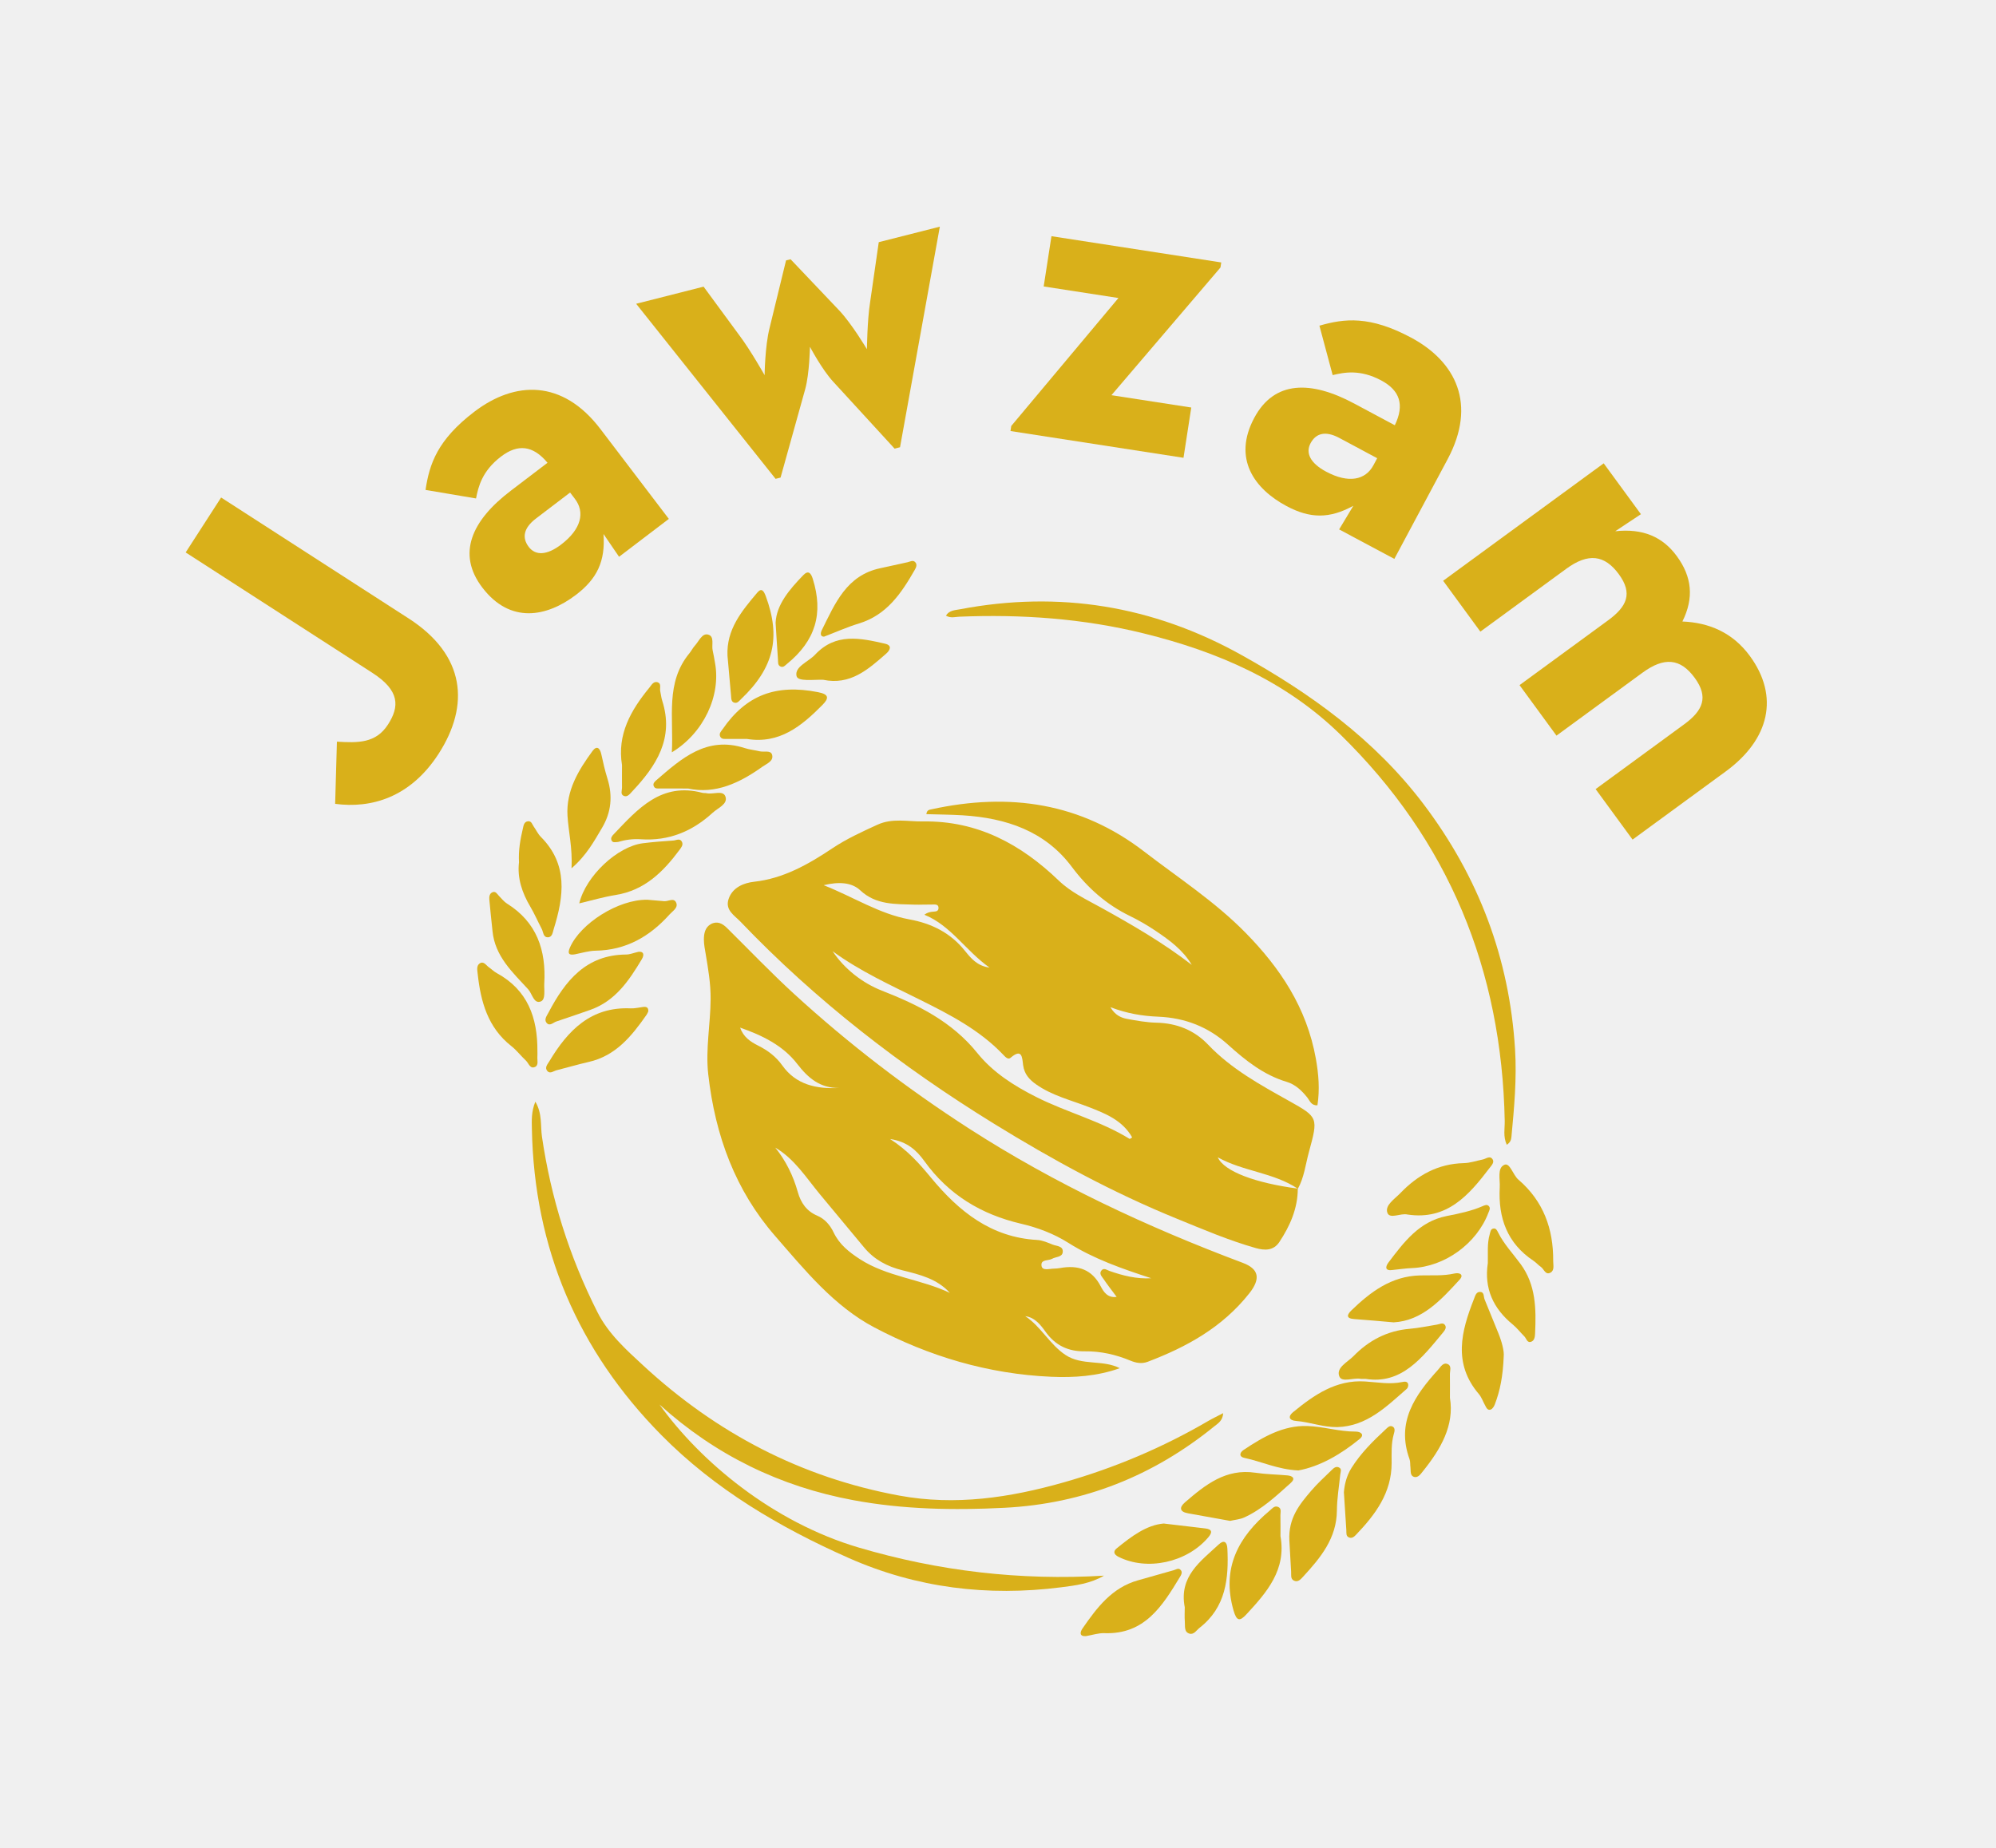
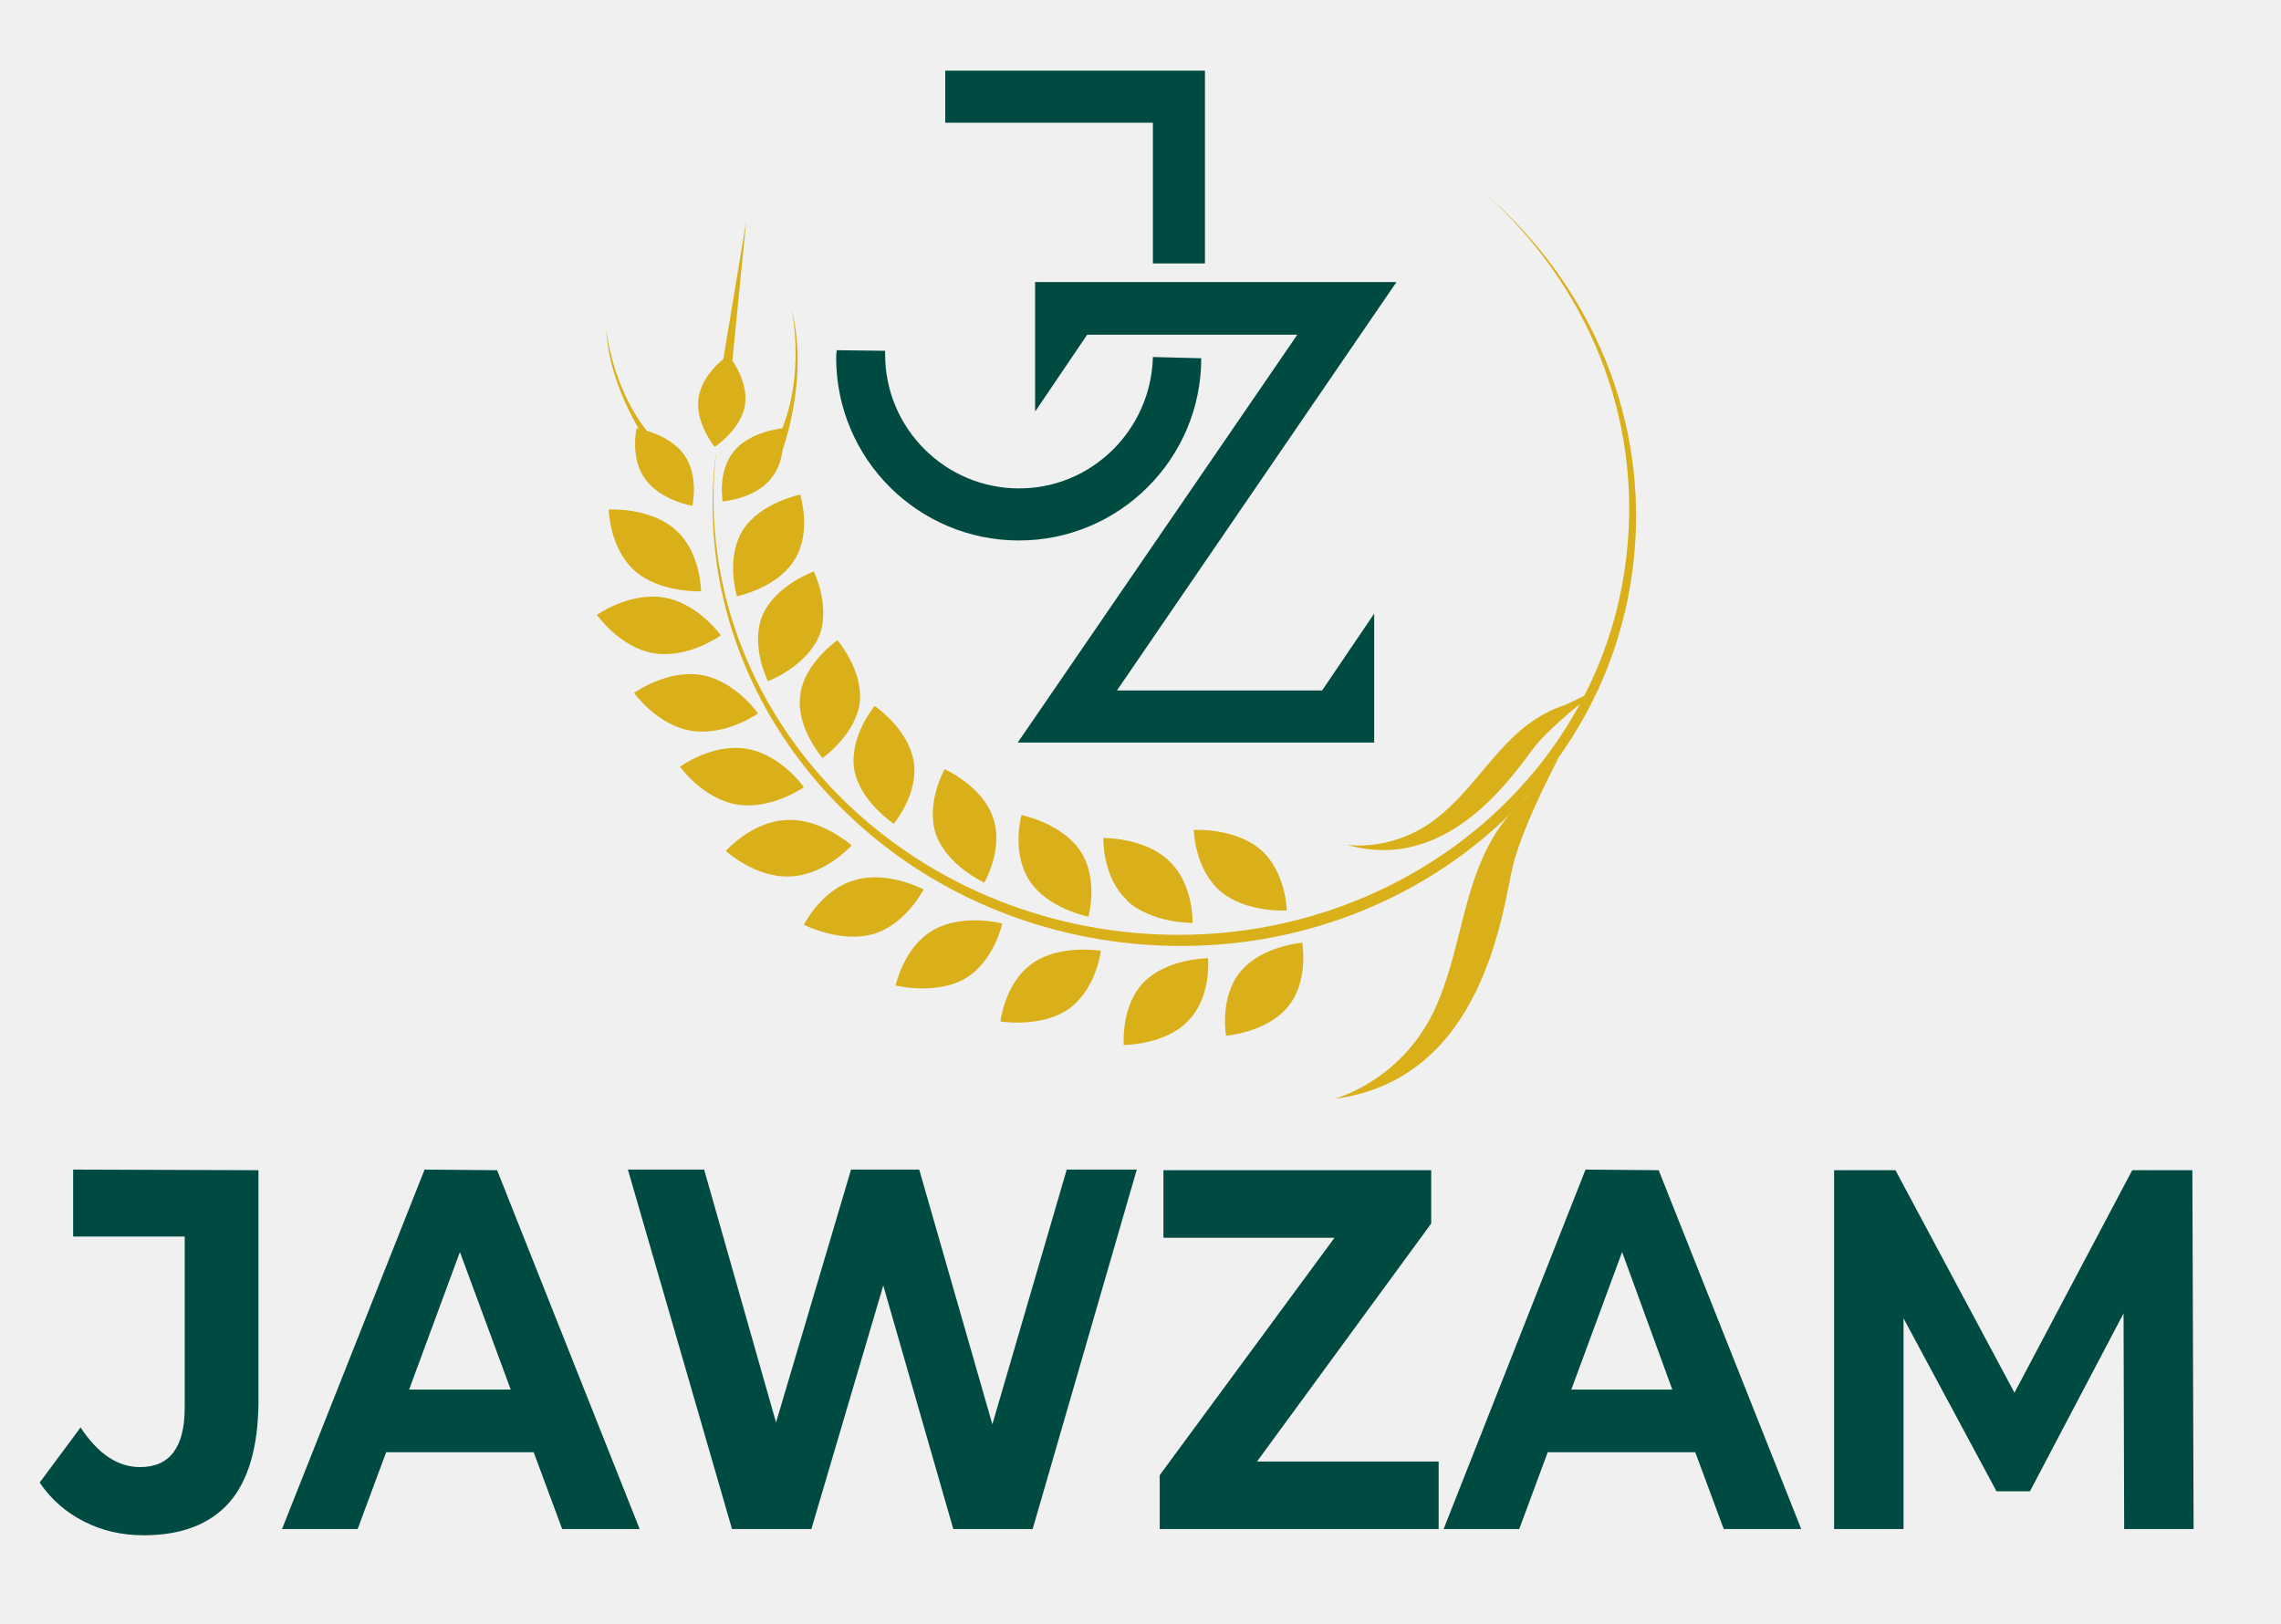
- <svg xmlns="http://www.w3.org/2000/svg" version="1.1" x="0px" y="0px" viewBox="0 0 716.94 663.83" style="enable-background:new 0 0 716.94 663.83;" xml:space="preserve">
-   <style type="text/css">
- 	.st0{fill:#D9B01A;}
- 	.st1{fill:#333333;}
- 	.st2{fill:url(#SVGID_1_);}
- 	.st3{fill:url(#SVGID_2_);}
- 	.st4{fill:url(#SVGID_3_);}
- 	.st5{fill:url(#SVGID_4_);}
- 	.st6{fill:url(#SVGID_5_);}
- 	.st7{fill:url(#SVGID_6_);}
- 	.st8{fill:url(#SVGID_7_);}
- 	.st9{fill:url(#SVGID_8_);}
- 	.st10{fill:url(#SVGID_9_);}
- 	.st11{fill:#FFFFFF;}
- 	.st12{fill:url(#SVGID_10_);}
- 	.st13{fill:url(#SVGID_11_);}
- 	.st14{fill:url(#SVGID_12_);}
- 	.st15{fill:url(#SVGID_13_);}
- 	.st16{fill:url(#SVGID_14_);}
- 	.st17{fill:url(#SVGID_15_);}
- 	.st18{fill:url(#SVGID_16_);}
- 	.st19{fill:url(#SVGID_17_);}
- 	.st20{opacity:0.25;fill:url(#SVGID_18_);}
- 	.st21{fill:url(#SVGID_19_);}
- 	.st22{opacity:0.25;fill:url(#SVGID_20_);}
- 	.st23{opacity:0.25;fill:url(#SVGID_21_);}
- 	.st24{fill:url(#SVGID_22_);}
- 	.st25{fill:url(#SVGID_23_);}
- 	.st26{fill:url(#SVGID_24_);}
- 	.st27{opacity:0.25;fill:#FFFFFF;}
- 	.st28{opacity:0.25;fill:#333333;}
- 	.st29{fill:url(#SVGID_25_);}
- 	.st30{fill:url(#SVGID_26_);}
- 	.st31{fill:url(#SVGID_27_);}
- 	.st32{fill:url(#SVGID_28_);}
- 	.st33{fill:url(#SVGID_29_);}
- 	.st34{fill:url(#SVGID_30_);}
- 	.st35{fill:url(#SVGID_31_);}
- 	.st36{fill:url(#SVGID_32_);}
- 	.st37{fill:url(#SVGID_33_);}
- 	.st38{fill:url(#SVGID_34_);}
- 	.st39{fill:url(#SVGID_35_);}
- 	.st40{fill:url(#SVGID_36_);}
- 	.st41{fill:url(#SVGID_37_);}
- 	.st42{fill:url(#SVGID_38_);}
- 	.st43{fill:url(#SVGID_39_);}
- 	.st44{fill:url(#SVGID_40_);}
- 	.st45{fill:url(#SVGID_41_);}
- 	.st46{fill:url(#SVGID_42_);}
- 	.st47{fill:url(#SVGID_43_);}
- 	.st48{fill:#D6B214;}
- 	.st49{fill:url(#SVGID_44_);}
- 	.st50{opacity:0.5;fill:#FFFFFF;}
- 	.st51{opacity:0.5;fill:#333333;}
- 	.st52{opacity:0.5;fill:#D9B01A;}
- 	.st53{fill:#DCBB6F;}
- 	.st54{fill:#D9E021;}
- </style>
-   <g id="Layer_1">
-     <g>
-       <path class="st0" d="M466.15,427c0,7.07-2.77,13.39-6.63,19.2c-2.1,3.16-5.27,3.06-8.44,2.17c-9.74-2.76-18.98-6.73-28.28-10.52    c-23.01-9.36-44.75-21.19-65.82-34.19c-33.14-20.45-63.89-44.16-91.04-72.58c-2.08-2.18-5.57-4.12-4.25-8.09    c1.41-4.27,5.61-5.83,9.15-6.22c10.4-1.14,19.3-6.11,28.14-12.02c5.07-3.39,10.65-5.94,16.15-8.46    c5.41-2.49,10.95-1.11,16.43-1.19c19.62-0.3,35.19,8.23,48.73,21.24c4.4,4.23,9.89,6.78,15.13,9.68    c11.27,6.23,22.39,12.68,32.65,20.6c-3.19-5.38-8.01-8.87-12.94-12.19c-2.98-2.01-6.12-3.83-9.35-5.4    c-8.38-4.09-15.12-10.03-20.8-17.62c-9.64-12.88-23.58-17.53-39.15-18.51c-4.34-0.27-8.72-0.28-13.09-0.42    c0.17-1.5,1.06-1.57,1.75-1.72c28.32-6.21,53.89-2.22,76.42,15.11c12.37,9.52,25.5,18.02,36.53,29.27    c12.24,12.49,21.92,26.75,25.21,45.24c0.97,5.45,1.44,10.96,0.56,16.7c-2.26,0.11-2.73-1.64-3.59-2.73    c-2.02-2.57-4.39-4.78-7.43-5.69c-8.31-2.49-14.83-7.7-21.12-13.38c-7.05-6.37-15.45-9.65-25.07-10.04    c-5.67-0.23-11.18-1.14-17.16-3.41c1.68,2.83,3.77,3.81,6.06,4.22c3.42,0.62,6.88,1.26,10.38,1.34c7.38,0.16,13.68,2.67,18.66,7.9    c8.36,8.77,18.75,14.44,29.1,20.23c10.48,5.87,10.49,5.93,7.09,18.41c-1.2,4.4-1.67,9-3.95,13.13    c-8.74-5.86-19.71-6.22-28.77-11.3C439.69,420.84,450.93,424.99,466.15,427z M299.07,341.73c4.26,6.41,10.79,11.45,17.7,14.16    c12.94,5.06,25.17,11.11,34.25,22.38c5.66,7.02,13.13,11.75,21.12,15.79c10.97,5.54,23.09,8.59,33.6,15.08    c0.11,0.07,0.46-0.26,0.92-0.54c-3.5-6.16-9.56-8.55-15.52-10.87c-6.42-2.5-13.22-4.12-18.95-8.15c-2.42-1.7-4.28-3.68-4.7-6.97    c-0.34-2.64-0.33-6.19-4.52-2.59c-0.92,0.79-1.94-0.4-2.67-1.16c-8.48-8.88-19.16-14.39-29.89-19.72    C319.68,353.8,308.79,348.83,299.07,341.73z M355.42,347.6c-8.61-6.11-13.91-15.15-23.41-18.99c1.13-0.81,1.86-0.91,2.58-1.04    c1-0.18,2.53,0.17,2.52-1.44c-0.01-1.47-1.53-1.16-2.55-1.18c-1.99-0.03-3.99,0.1-5.97,0.04c-6.97-0.23-13.94,0.16-19.6-5.15    c-3.08-2.89-7.75-3.14-13.14-1.84c10.84,4.29,19.97,10.31,30.8,12.29c8.01,1.46,14.74,4.82,19.93,11.27    C348.69,344.18,350.95,347.01,355.42,347.6z" />
-       <path class="st0" d="M368.25,472.83c5.66,3.71,8.79,10.18,14.49,13.95c5.93,3.92,13.41,1.6,19.47,4.74    c-8.19,2.91-16.45,3.43-24.6,3.08c-22.75-0.99-43.93-7.38-63.56-17.73c-14.5-7.65-24.94-20.56-35.7-32.93    c-14.11-16.22-21.45-35.77-23.96-58.02c-1.01-9,0.81-18.05,0.86-27.06c0.03-5.53-0.88-10.8-1.77-16.11    c-0.29-1.71-0.64-3.44-0.65-5.19c-0.01-2.13,0.41-4.41,2.48-5.56c2.25-1.25,4.16-0.27,5.77,1.33c8.05,7.95,15.87,16.16,24.2,23.78    c19.57,17.91,40.51,33.95,62.75,48.29c30.9,19.92,63.99,35.36,98.38,48.28c5.76,2.17,6.51,5.65,2.32,10.95    c-9.8,12.38-22.67,19.32-36.48,24.58c-2.21,0.84-4.26,0.4-6.25-0.42c-5.18-2.15-10.63-3.41-16.36-3.33    c-5.92,0.08-10.5-2.09-13.99-6.89C373.79,475.99,371.78,473.29,368.25,472.83z M413.51,459.2c-10.36-3.38-20.57-6.91-29.75-12.7    c-5.26-3.32-11.04-5.49-17.04-6.89c-14.28-3.34-26.01-10.4-34.72-22.52c-2.72-3.78-6.15-7-12.29-7.9    c6.37,4.09,10.61,8.94,14.71,13.9c10.01,12.11,21.57,21.44,38.12,22.36c1.93,0.11,3.79,0.97,5.6,1.68    c1.44,0.56,3.85,0.47,3.58,2.72c-0.21,1.83-2.49,1.6-3.82,2.37c-1.36,0.78-4.15,0.11-3.8,2.51c0.28,1.9,2.81,1.04,4.44,1.02    c0.76-0.01,1.54-0.09,2.3-0.22c6.41-1.15,11.39,0.51,14.52,6.56c1.04,2.01,2.46,4.26,5.73,3.81c-1.73-2.33-3.31-4.34-4.75-6.47    c-0.55-0.82-1.6-1.8-0.78-2.93c0.88-1.21,1.97-0.26,2.92,0.07C403.29,458.25,408.21,459.53,413.51,459.2z M341.18,464.47    c-4.54-5.07-10.84-6.59-17.07-8.13c-5.43-1.35-10.08-3.82-13.69-8.15c-5.34-6.4-10.65-12.81-15.97-19.22    c-4.93-5.96-9.12-12.7-15.98-16.69c3.76,4.68,6.42,10,8.08,15.92c1.12,4,3.23,6.92,6.96,8.51c2.72,1.16,4.62,3.32,5.92,6.04    c2.07,4.34,5.55,7.06,9.38,9.56C318.63,458.7,330.74,459.49,341.18,464.47z M301.36,390.85c-6.73,0.07-11.03-3.48-14.96-8.59    c-5.18-6.74-12.68-10.33-20.55-13.09c1.15,3.38,3.73,5.09,6.5,6.48c3.4,1.7,6.37,3.92,8.61,7.07    C285.91,389.69,293.2,391.26,301.36,390.85z" />
+ <svg xmlns="http://www.w3.org/2000/svg" version="1.2" viewBox="0 0 368 262" width="368" height="262">
+   <style>
+ 		.s0 { fill: #004b41 } 
+ 		.s1 { fill: #d9b01a } 
+ 	</style>
+   <g id="Layer_3">
+     <g id="Layer">
+       <path id="Layer" class="s0" d="m11.8 199.5h18v27.6q0 9.6-7.2 9.6-2.7 0-5.1-1.6-2.4-1.6-4.5-4.8l-6.6 8.9q2.8 4.1 7.2 6.3 4.3 2.2 9.6 2.2 9.1 0 13.8-5.3 4.6-5.3 4.7-16.1v-37.5l-29.9-0.1z" />
+       <path id="Layer" fill-rule="evenodd" class="s0" d="m80.2 188.8l23 57.9h-12.5l-4.6-12.4h-23.8l-4.6 12.4h-12.2l23-58zm2.2 35.4l-8.2-22.2-8.2 22.2z" />
+       <path id="Layer" class="s0" d="m160.1 229.8l-11.8-41.1h-11l-12.1 40.8-11.6-40.8h-12.3l16.8 58h12.8l11.6-39.3 11.3 39.3h12.8l16.8-58h-11.3z" />
+       <path id="Layer" class="s0" d="m230.9 197.4v-8.6h-43.2v10.9h27.6l-28.2 38.3v8.7h45v-10.9h-29.3z" />
+       <path id="Layer" fill-rule="evenodd" class="s0" d="m267.6 188.8l23 57.9h-12.5l-4.6-12.4h-23.8l-4.6 12.4h-12.2l22.9-58zm2.2 35.4l-8.1-22.2-8.2 22.2z" />
+       <path id="Layer" class="s0" d="m353.9 246.7l-0.2-57.9h-9.7l-19 35.9-19.2-35.9h-9.9v57.9h11.2v-34l15 27.9h5.4l15.1-28.7 0.1 34.8z" />
    </g>
-     <g>
-       <path class="st0" d="M396.54,566.05c-4.9,2.87-10.21,3.52-15.41,4.18c-26.34,3.36-51.92,0.26-76.27-10.52    c-24.84-11-48.11-24.72-67.32-44.18c-29.99-30.39-45.67-67.1-46.49-109.93c-0.06-3.01-0.24-6.21,1.24-9.82    c2.55,4.3,1.8,8.6,2.37,12.53c3.24,22.13,9.85,43.14,19.94,63.09c3.93,7.78,10.32,13.5,16.53,19.23    c26.2,24.18,56.62,40.15,91.86,46.65c20.19,3.72,39.73,0.76,59.18-4.77c18.23-5.19,35.49-12.5,51.83-22.04    c1.54-0.9,3.17-1.66,5.35-2.8c-0.16,2.74-1.86,3.66-3.11,4.68c-22.01,17.88-46.99,27.87-75.5,29.32    c-18.22,0.93-36.34,0.59-54.24-2.74c-26.28-4.88-49.57-16.21-69.61-34.35c14.64,20.43,40.67,42.25,71.52,51.36    C337.19,564.44,366.49,567.85,396.54,566.05z" />
-       <path class="st0" d="M541.22,411.26c-1.39-3.01-0.68-5.86-0.74-8.61c-1.06-54.15-20.1-100.7-58.97-138.71    c-19.76-19.32-44.14-29.84-70.62-36.37c-21.87-5.4-44.01-6.94-66.41-6.02c-1.45,0.06-2.96,0.62-4.72-0.39    c1.25-1.97,3.28-1.94,5.07-2.28c35.6-6.77,69.25-1.27,100.88,16.31c25.09,13.94,48.1,30.53,65.63,53.71    c19.71,26.07,30.83,55.3,32.85,88.06c0.65,10.56-0.31,20.93-1.29,31.35C542.8,409.29,542.67,410.28,541.22,411.26z" />
-       <path class="st0" d="M459.93,551.86c2.16,12.07-4.88,20.15-12.22,28.07c-2.37,2.56-3.51,2.56-4.64-1.38    c-4.37-15.23,1.73-26.42,12.97-35.85c0.85-0.71,1.7-1.88,2.99-1.37c1.42,0.55,0.85,1.99,0.88,3.07    C459.97,546.88,459.93,549.37,459.93,551.86z" />
-       <path class="st0" d="M463.12,553.38c-0.39-8.08,3.72-12.98,7.82-17.8c2.25-2.64,4.85-5,7.34-7.43c0.7-0.68,1.54-1.5,2.61-1    c1.22,0.56,0.6,1.68,0.51,2.61c-0.43,4.29-1.17,8.58-1.2,12.87c-0.08,10.02-5.88,16.98-12.12,23.77    c-0.86,0.93-1.88,2.17-3.37,1.41c-1.22-0.62-0.88-2.04-0.95-3.16C463.51,560.51,463.29,556.36,463.12,553.38z" />
-       <path class="st0" d="M247.16,283.27c-3.85,0-7,0.01-10.15-0.01c-0.8,0-1.73,0.16-2.17-0.78c-0.43-0.94,0.23-1.61,0.83-2.13    c9.14-7.9,18.18-16.04,31.84-11.6c1.73,0.56,3.58,0.72,5.35,1.15c1.55,0.38,3.98-0.51,4.47,1.25c0.63,2.28-1.94,3.2-3.45,4.27    C265.7,281.26,256.96,285.41,247.16,283.27z" />
-       <path class="st0" d="M466.37,528.25c-7.41-0.34-13.2-3.21-19.37-4.5c-2.06-0.43-1.73-1.92-0.37-2.83    c6.97-4.65,14.23-8.9,22.95-8.63c5.79,0.18,11.45,2.03,17.32,2c1.8-0.01,3.41,1.06,1.46,2.66    C481.59,522.47,474.17,526.8,466.37,528.25z" />
-       <path class="st0" d="M268.28,265.46c-2.33,0-4.66,0.02-6.99-0.01c-0.95-0.02-2.11,0.26-2.62-0.88c-0.49-1.09,0.36-1.86,0.92-2.66    c8.42-12.2,19.08-16.23,34.21-13.26c3.91,0.77,4.12,2.08,1.56,4.65C287.9,260.83,279.99,267.36,268.28,265.46z" />
-       <path class="st0" d="M221.99,302.47c-1.02,0.06-1.96,0.38-2.36-0.64c-0.35-0.9,0.28-1.59,0.85-2.18    c8.66-9.1,17.08-18.74,31.82-14.83c0.47,0.13,1,0.03,1.48,0.14c2.33,0.54,5.96-1.24,6.8,1.22c0.92,2.69-2.7,4.06-4.58,5.78    c-7.3,6.71-15.79,10.23-25.85,9.54C227.32,301.3,224.51,301.71,221.99,302.47z" />
-       <path class="st0" d="M261.31,235.6c-0.45-9.48,5.15-16.14,10.73-22.74c1.57-1.86,2.37-0.4,3,1.27    c5.51,14.83,2.93,25.79-8.79,36.95c-0.71,0.68-1.35,1.65-2.46,1.36c-1.2-0.31-1.12-1.5-1.2-2.47    C262.15,245.18,261.74,240.39,261.31,235.6z" />
-       <path class="st0" d="M441.84,546.37c-4.98-0.9-10.04-1.81-15.11-2.72c-3.14-0.56-3.16-2.17-1.08-3.96    c7.25-6.25,14.63-12.21,25.26-10.62c3.77,0.57,7.61,0.62,11.42,0.95c1.96,0.17,3.13,1.07,1.27,2.74    c-5.2,4.65-10.3,9.49-16.76,12.41C445.35,545.84,443.62,545.96,441.84,546.37z" />
-       <path class="st0" d="M480.32,512.68c-5.09,0.08-9.83-1.82-14.79-2.21c-2.59-0.2-2.93-1.64-1.1-3.14    c7.53-6.17,15.43-11.7,25.85-11.05c4.46,0.28,8.89,1.15,13.37,0.21c0.8-0.17,1.79-0.32,2.12,0.65c0.17,0.49-0.05,1.42-0.43,1.76    C497.99,505.29,491.01,512.39,480.32,512.68z" />
-       <path class="st0" d="M241.32,270.27c0.68-12.58-2.36-25.07,6.29-35.56c0.74-0.9,1.25-1.98,2.03-2.83c1.42-1.55,2.54-4.49,4.7-3.91    c2.4,0.64,1.18,3.74,1.65,5.74c0.34,1.45,0.56,2.94,0.83,4.4C259.01,249.9,252.77,263.33,241.32,270.27z" />
-       <path class="st0" d="M520.8,502.17c1.64,9.88-3.28,18.38-9.68,26.34c-0.81,1.01-1.73,2.43-3.15,2.07    c-1.58-0.41-1.18-2.16-1.35-3.42c-0.14-0.98,0-2.05-0.33-2.96c-4.86-13.38,1.99-23,10.27-32.15c0.94-1.04,1.86-2.83,3.57-1.94    c1.34,0.69,0.64,2.4,0.66,3.67C520.83,496.26,520.8,498.75,520.8,502.17z" />
-       <path class="st0" d="M295.98,228.72c-1.39,0.01-1.34-1.26-0.79-2.36c4.75-9.54,8.87-19.7,21.04-22.24    c3.26-0.68,6.5-1.45,9.75-2.14c0.92-0.2,1.97-0.93,2.79,0.01c0.78,0.89,0.26,1.93-0.23,2.78c-4.78,8.35-10.03,16.16-19.99,19.2    C304.43,225.22,300.47,227,295.98,228.72z" />
-       <path class="st0" d="M500.59,475.05c-5.31-0.45-9.76-0.88-14.22-1.19c-3.12-0.22-2.4-1.71-0.98-3.09    c6.91-6.69,14.38-12.31,24.61-12.58c4.13-0.11,8.3,0.24,12.39-0.68c1.96-0.44,3.51,0.43,1.89,2.2    C517.55,467.06,510.75,474.5,500.59,475.05z" />
-       <path class="st0" d="M232.85,363.36c-0.2,0.4-0.37,0.87-0.66,1.27c-5.31,7.58-11.01,14.67-20.74,16.87    c-3.89,0.88-7.71,2.03-11.57,3c-1.06,0.27-2.27,1.36-3.24,0.31c-1.15-1.26,0.04-2.49,0.69-3.57    c6.64-11.07,14.91-19.63,29.19-18.99c1.48,0.07,2.97-0.32,4.46-0.5C232.17,361.59,232.96,361.9,232.85,363.36z" />
-       <path class="st0" d="M195.49,353.4c-0.11,2.19,0.58,5.69-1.27,6.38c-2.5,0.94-3.04-2.78-4.5-4.37    c-5.61-6.11-11.91-11.84-12.81-20.86c-0.38-3.8-0.83-7.6-1.15-11.4c-0.08-0.96,0.05-2.15,1.1-2.6c1.19-0.52,1.7,0.63,2.37,1.31    c0.94,0.94,1.78,2.06,2.88,2.75C192.79,331.28,196.22,341.34,195.49,353.4z" />
-       <path class="st0" d="M232.51,323.23c1.43,0.12,3.75,0.3,6.07,0.52c1.5,0.14,3.61-1.49,4.37,0.72c0.59,1.73-1.39,2.85-2.46,4.05    c-7.09,7.9-15.61,12.84-26.54,13.01c-2.46,0.04-4.91,0.81-7.36,1.29c-2.19,0.43-2.83-0.22-1.9-2.36    C208.41,331.82,222.03,323.07,232.51,323.23z" />
-       <path class="st0" d="M500.32,456.22c-2.77,0.45-2.88-0.99-1.57-2.72c5.54-7.28,11-14.68,20.85-16.64    c4.38-0.87,8.79-1.75,12.93-3.55c0.74-0.32,1.63-0.76,2.29,0.03c0.61,0.73,0.1,1.54-0.19,2.31c-4.18,11.1-15.68,19.42-27.41,19.9    C504.93,455.64,502.63,455.99,500.32,456.22z" />
-       <path class="st0" d="M208.06,324.53c2.38-9.87,13.7-20.45,22.88-21.6c3.63-0.46,7.29-0.72,10.94-0.97    c1.04-0.07,2.41-0.98,3.1,0.54c0.47,1.02-0.26,1.94-0.84,2.73c-5.88,7.94-12.59,14.63-23,16.29    C216.8,322.21,212.54,323.48,208.06,324.53z" />
-       <path class="st0" d="M505.53,436.31c-2.42-0.59-6.36,1.78-7.21-0.65c-0.94-2.71,2.66-4.94,4.67-7.04    c6.2-6.47,13.54-10.55,22.78-10.77c2.29-0.05,4.55-0.85,6.83-1.31c1.2-0.24,2.59-1.57,3.55-0.02c0.68,1.09-0.44,2.19-1.12,3.08    C527.61,429.35,519.79,438.46,505.53,436.31z" />
-       <path class="st0" d="M490.46,495.35c-1.29,0-1.46,0.03-1.62,0c-2.68-0.56-6.89,1.51-7.8-0.96c-1.15-3.12,2.99-5.03,5.11-7.2    c5.52-5.66,12.14-9.14,20.17-9.82c3.3-0.28,6.56-0.99,9.84-1.51c0.95-0.15,2.05-0.85,2.8,0.07c0.76,0.93,0.04,1.93-0.57,2.68    C510.78,487.79,503.45,497.46,490.46,495.35z" />
-       <path class="st0" d="M482.71,536.1c0.18-2.3,0.79-5.68,2.73-8.75c3.32-5.27,7.67-9.6,12.19-13.79c0.71-0.66,1.52-1.63,2.56-1.08    c1.06,0.56,0.71,1.77,0.45,2.69c-0.98,3.42-0.78,6.94-0.78,10.42c0,10.68-5.8,18.45-12.71,25.68c-0.66,0.7-1.46,1.51-2.59,1.06    c-1.18-0.47-0.91-1.64-0.97-2.59C483.31,545.59,483.05,541.45,482.71,536.1z" />
-       <path class="st0" d="M205.29,311.93c0.37-7.41-1.1-13.09-1.45-18.87c-0.54-9.01,3.91-16.34,8.97-23.25    c1.55-2.11,2.69-1.09,3.18,1.17c0.63,2.93,1.3,5.85,2.19,8.71c1.95,6.24,1.4,12.13-1.97,17.77    C213.36,302.24,210.74,307.2,205.29,311.93z" />
-       <path class="st0" d="M538.69,426.6c0.19-2.86-1.02-7.02,1.69-8.16c1.98-0.83,3.05,3.67,5.01,5.34c8.98,7.7,12.59,17.69,12.5,29.24    c-0.01,1.44,0.53,3.32-0.94,4.15c-1.85,1.04-2.35-1.25-3.47-2.03c-0.95-0.66-1.73-1.58-2.69-2.22    C541.36,446.64,538.1,437.52,538.69,426.6z" />
-       <path class="st0" d="M540.12,487.23c-0.28,7.12-1.29,12.32-3.21,17.32c-0.27,0.72-0.85,1.63-1.48,1.84    c-1.2,0.39-1.6-0.81-2.07-1.66c-0.72-1.31-1.22-2.8-2.17-3.92c-9.37-10.99-6.34-22.57-1.73-34.23c0.41-1.03,0.75-2.48,2.12-2.47    c1.62,0.01,1.26,1.67,1.66,2.67c1.64,4,3.25,8.01,4.89,12C539.48,482.06,540.31,485.42,540.12,487.23z" />
-       <path class="st0" d="M229.28,341.94c1.9-0.26,2.24,1.01,1.24,2.68c-4.57,7.62-9.47,14.96-18.42,18.14    c-4.07,1.45-8.17,2.83-12.26,4.2c-1.16,0.39-2.43,1.88-3.55,0.45c-0.94-1.19,0.14-2.52,0.74-3.67    c5.98-11.37,13.44-20.74,27.88-20.83C226.21,342.91,227.5,342.35,229.28,341.94z" />
-       <path class="st0" d="M193.03,377.58c0,0.66,0.04,1.33-0.01,1.99c-0.1,1.28,0.5,3.05-0.77,3.69c-1.86,0.92-2.34-1.3-3.33-2.23    c-1.82-1.7-3.35-3.73-5.29-5.26c-8.42-6.62-10.96-15.91-12.05-25.9c-0.14-1.28-0.51-2.91,0.69-3.74c1.46-1.01,2.32,0.66,3.34,1.37    c0.96,0.66,1.79,1.52,2.8,2.07C189.56,355.64,193.11,365.65,193.03,377.58z" />
-       <path class="st0" d="M186.42,309.75c-0.24-4.24,0.46-8.18,1.38-12.07c0.25-1.06,0.39-2.49,1.87-2.64c1.25-0.13,1.49,1.12,2.04,1.9    c0.86,1.22,1.51,2.65,2.55,3.7c9.86,9.9,8.28,21.36,4.63,33.11c-0.37,1.19-0.5,2.98-2.14,2.97c-1.66-0.01-1.58-1.89-2.16-3    c-1.4-2.65-2.58-5.42-4.1-7.99C187.51,320.71,185.75,315.44,186.42,309.75z" />
-       <path class="st0" d="M534.41,453.75c0.1-3.44-0.31-6.96,0.69-10.38c0.23-0.77,0.26-1.76,1.2-2c1.03-0.26,1.43,0.64,1.79,1.37    c2.1,4.22,5.35,7.62,8.1,11.37c5.52,7.52,5.59,16.13,5.2,24.84c-0.05,1.12-0.15,2.57-1.35,3.04c-1.53,0.6-1.75-1.14-2.51-1.89    c-1.41-1.41-2.64-3.03-4.18-4.29C536.36,470.09,533.03,462.9,534.41,453.75z" />
-       <path class="st0" d="M223.42,274.88c-1.81-11.06,3.18-19.73,9.79-27.8c0.79-0.96,1.56-2.55,3.12-1.93    c1.29,0.51,0.58,2.07,0.82,3.15c0.25,1.14,0.36,2.31,0.71,3.42c4.35,13.53-2.15,23.46-10.83,32.65c-0.77,0.81-1.61,2.04-2.87,1.59    c-1.46-0.52-0.71-2.01-0.74-3.09C223.38,280.21,223.42,277.54,223.42,274.88z" />
-       <path class="st0" d="M390.04,587.77c-2.38,0.16-2.16-1.4-1.19-2.79c5.14-7.42,10.52-14.61,19.85-17.24    c4.31-1.21,8.61-2.44,12.92-3.66c0.77-0.22,1.59-0.86,2.32-0.21c0.99,0.87,0.32,1.92-0.15,2.7c-6.29,10.4-12.66,20.66-27.12,20.14    C394.55,586.63,392.41,587.37,390.04,587.77z" />
-       <path class="st0" d="M295.69,244.21c-3.34-0.14-9.07,0.76-9.57-1.31c-0.83-3.39,4.25-5.13,6.67-7.73    c7.37-7.9,16.25-5.96,25.09-3.93c2.75,0.63,1.76,2.42,0.38,3.62C311.82,240.5,305.39,246.25,295.69,244.21z" />
-       <path class="st0" d="M278.59,223.71c0.3-6.46,4.93-11.91,9.94-17.09c1.78-1.84,2.74-0.81,3.4,1.29    c3.92,12.49,0.99,22.27-9.29,30.63c-0.64,0.52-1.23,1.28-2.15,0.96c-1.2-0.41-0.99-1.59-1.05-2.53    C279.15,232.99,278.92,229,278.59,223.71z" />
-       <path class="st0" d="M417.98,547.32c5.69,0.67,10.31,1.2,14.92,1.76c2.65,0.32,2.56,1.5,1.05,3.26    c-7.72,9.03-21.96,12.09-32.2,6.94c-1.63-0.82-2.02-1.91-0.67-3.02C406.37,551.94,411.82,547.85,417.98,547.32z" />
-       <path class="st0" d="M425.55,577.4c-2.16-11.11,5.72-16.52,12.24-22.6c1.76-1.64,2.95-0.98,3.07,1.52    c0.52,10.81-0.53,21.05-9.91,28.4c-1.16,0.91-2.11,2.62-3.7,2.16c-2.01-0.58-1.54-2.71-1.67-4.27    C425.44,580.79,425.55,578.95,425.55,577.4z" />
+     <g id="Layer">
+       <path id="Layer" class="s0" d="m180.2 111.4l45.1-65.9h-49.9-8.4v8.5 12.4l8.4-12.4h33.9l-45.1 65.8h49.1 8.4v-8.4-12.4l-8.4 12.4z" />
+       <path id="Layer" class="s0" d="m186 42.5h8.4v-22.7-8.4h-8.4-33.5v8.4h33.5z" />
+       <path id="Layer" class="s0" d="m193.8 57.8l-7.8-0.2c-0.3 11.7-9.8 21.2-21.6 21.2-11.9 0-21.6-9.7-21.6-21.6q0-0.3 0-0.6l-7.8-0.1q-0.1 0.6-0.1 1.2c0 16.3 13.2 29.5 29.5 29.5 16.2 0 29.4-13.2 29.4-29.4z" />
    </g>
-     <g>
-       <g>
-         <path class="st0" d="M120.38,288.78l0.64-22.34c7.5,0.45,13.97,0.63,18.33-6.14c4.18-6.48,4.28-12.21-5.58-18.57l-67.08-43.27     l12.73-19.73l67.37,43.45c20.43,13.18,22.01,31.16,10.74,48.64C147.33,286.6,133.25,290.49,120.38,288.78z" />
-         <path class="st0" d="M179.97,164.01c-6.81,5.18-8.17,10.86-8.98,15.06L152.85,176c1.38-9.27,4.23-17.97,17.58-28.13     c14.55-11.07,31.62-11.63,45.23,6.25l24.58,32.29l-17.88,13.61l-5.59-8.18c0.71,9.79-2.3,16.08-9.91,21.87     c-10.41,7.92-23.57,10.56-33.63-2.65c-9.24-12.14-3.79-24.09,10.22-34.75l13.21-10.06C191.41,159.93,185.97,159.43,179.97,164.01     z M192.5,186.29c-4.54,3.45-5.02,6.98-2.58,10.18c2.44,3.2,6.53,3.04,11.6-0.82c7.34-5.59,8.64-11.63,4.98-16.44l-1.73-2.27     L192.5,186.29z" />
-         <path class="st0" d="M228.5,109.13l24.22-6.15l12.96,17.64c3.92,5.23,8.96,14.16,8.96,14.16s0.12-10.41,1.77-16.89l5.93-24.34     l1.63-0.41l17.48,18.4c4.49,4.74,9.94,13.91,9.94,13.91s0.12-10.41,1.12-16.72l3.13-21.73l21.94-5.57l-14.3,79.24l-1.95,0.5     l-22.01-24c-4.04-4.34-8.39-12.58-8.39-12.58s-0.17,9.56-1.69,15.14l-8.87,31.84l-1.79,0.45L228.5,109.13z" />
-         <path class="st0" d="M363.23,153.03l38.5-45.97l-26.85-4.15l2.79-18.06l60.99,9.43l-0.28,1.82l-39.16,45.87l28.67,4.43     l-2.79,18.06l-62.14-9.61L363.23,153.03z" />
-         <path class="st0" d="M496.11,136.66c-7.54-4.03-13.28-2.91-17.43-1.9L473.92,117c9-2.61,18.11-3.63,32.9,4.27     c16.12,8.62,23.73,23.9,13.14,43.72l-19.13,35.79L481,190.19l5.11-8.49c-8.61,4.72-15.58,4.6-24.01,0.1     c-11.54-6.17-19.42-17.03-11.59-31.68c7.19-13.46,20.32-13.48,35.85-5.18l14.64,7.83C504.58,145.37,502.77,140.22,496.11,136.66z      M481.07,157.33c-5.03-2.69-8.43-1.66-10.33,1.89c-1.9,3.55-0.05,7.2,5.57,10.21c8.13,4.35,14.17,3.01,17.02-2.31l1.34-2.51     L481.07,157.33z" />
-         <path class="st0" d="M576.03,166.45l13.37,18.27l-9.23,6.13c10.01-1.09,17.08,2.05,22.13,8.95c5.45,7.44,6.2,15,2,23.47     c9.42,0.38,18,3.87,24.24,12.4c10.6,14.48,7.13,29.9-8.71,41.49l-33.43,24.46l-13.27-18.14l31.8-23.27     c6.77-4.95,8.84-9.79,3.79-16.69c-5.15-7.04-10.95-7.58-18.79-1.83l-30.86,22.58l-13.27-18.14l31.8-23.27     c6.77-4.95,8.94-9.65,3.88-16.56c-5.15-7.04-11.04-7.71-18.89-1.97l-30.86,22.58l-13.37-18.27L576.03,166.45z" />
+     <g id="XMLID_8_">
+       <g id="Layer">
+         <g id="XMLID_318_">
+           <path id="Layer" class="s1" d="m262.4 89.7c-4.3 38.1-40.8 65.3-81.4 60.6-40.3-4.7-69.6-39-65.5-77q-0.1 0.3-0.1 0.6c-4.4 38.5 25.1 73.5 66 78.2 41 4.7 77.7-22.7 82.1-61.1 2.7-23.1-6.8-44.9-23.7-59.6 16.2 14.6 25.2 35.8 22.6 58.3z" />
+         </g>
+         <path id="XMLID_317_" class="s1" d="m196.9 143.8c4.1 3.5 10.7 3.1 10.7 3.1 0 0-0.1-6.2-4.2-9.8-4.2-3.6-10.8-3.2-10.8-3.2 0 0 0.1 6.3 4.3 9.9z" />
+         <path id="XMLID_316_" class="s1" d="m207.8 162.4c3.4-4.1 2.3-10.3 2.3-10.3 0 0-6.6 0.5-10 4.7-3.4 4.1-2.3 10.3-2.3 10.3 0 0 6.6-0.5 10-4.7z" />
+         <path id="XMLID_315_" class="s1" d="m181.8 145.3c4 3.7 10.6 3.6 10.6 3.6 0 0 0.2-6.3-3.8-10-3.9-3.8-10.6-3.7-10.6-3.7 0 0-0.2 6.3 3.8 10z" />
+         <path id="XMLID_314_" class="s1" d="m191.7 164.7c3.8-3.9 3.2-10.1 3.2-10.1 0 0-6.6 0-10.4 3.9-3.7 3.8-3.2 10.1-3.2 10.1 0 0 6.7 0 10.4-3.9z" />
+         <path id="XMLID_313_" class="s1" d="m166.1 142.1c2.9 4.5 9.5 5.8 9.5 5.8 0 0 1.7-6.1-1.3-10.6-3-4.5-9.5-5.8-9.5-5.8 0 0-1.7 6 1.3 10.6z" />
+         <path id="XMLID_312_" class="s1" d="m172.4 162.8c4.5-3.2 5.2-9.4 5.2-9.4 0 0-6.6-1.1-11 2-4.5 3.1-5.2 9.4-5.2 9.4 0 0 6.5 1.1 11-2z" />
+         <path id="XMLID_311_" class="s1" d="m151 134.6c1.8 5.1 7.8 7.8 7.8 7.8 0 0 3.2-5.5 1.4-10.5-1.7-5.1-7.8-7.8-7.8-7.8 0 0-3.1 5.5-1.4 10.5z" />
+         <path id="XMLID_310_" class="s1" d="m155.7 157.9c4.7-2.8 6-8.9 6-8.9 0 0-6.4-1.7-11.2 1.1-4.7 2.7-6 8.9-6 8.9 0 0 6.4 1.6 11.2-1.1z" />
+         <path id="XMLID_309_" class="s1" d="m140.9 150.7c5.3-1.6 8.1-7.2 8.1-7.2 0 0-5.8-3.1-11.1-1.5-5.4 1.5-8.2 7.2-8.2 7.2 0 0 5.8 3 11.2 1.5z" />
+         <path id="XMLID_308_" class="s1" d="m127.5 141.4c5.6-0.2 9.9-5 9.9-5 0 0-4.9-4.4-10.5-4.1-5.6 0.2-9.8 5-9.8 5 0 0 4.8 4.4 10.4 4.1z" />
+         <path id="XMLID_307_" class="s1" d="m118.9 129.8c5.6 0.9 10.8-2.8 10.8-2.8 0 0-3.7-5.3-9.3-6.2-5.5-0.9-10.7 2.9-10.7 2.9 0 0 3.7 5.2 9.2 6.1z" />
+         <path id="XMLID_306_" class="s1" d="m147.4 122.8c-0.9-5.3-6.3-8.9-6.3-8.9 0 0-4.1 4.9-3.3 10.2 0.9 5.2 6.4 8.8 6.4 8.8 0 0 4.1-4.9 3.2-10.1z" />
+         <path id="XMLID_305_" class="s1" d="m138.7 113.4c0.6-5.3-3.6-10.1-3.6-10.1 0 0-5.4 3.7-6 8.9-0.7 5.2 3.6 10.1 3.6 10.1 0 0 5.3-3.7 6-8.9z" />
+         <path id="XMLID_304_" class="s1" d="m111.5 117.9c5.6 0.9 10.8-2.8 10.8-2.8 0 0-3.7-5.3-9.2-6.2-5.6-0.9-10.8 2.9-10.8 2.9 0 0 3.7 5.2 9.2 6.1z" />
+         <path id="XMLID_303_" class="s1" d="m132.1 102.8c2-4.9-0.8-10.6-0.8-10.6 0 0-6.2 2.2-8.3 7.1-2 4.9 0.9 10.6 0.9 10.6 0 0 6.1-2.3 8.2-7.2z" />
+         <path id="XMLID_302_" class="s1" d="m105.5 105.4c5.6 0.9 10.8-2.9 10.8-2.9 0 0-3.7-5.2-9.2-6.1-5.6-0.9-10.8 2.8-10.8 2.8 0 0 3.7 5.3 9.2 6.2z" />
+         <path id="XMLID_301_" class="s1" d="m102.4 92.1c4.1 3.6 10.7 3.3 10.7 3.3 0 0 0-6.3-4.1-9.9-4.1-3.7-10.8-3.3-10.8-3.3 0 0 0.1 6.2 4.2 9.9z" />
+         <path id="XMLID_300_" class="s1" d="m124.4 77.2c2.7-3.2 1.8-8.1 1.8-8.1 0 0-5.2 0.5-7.8 3.7-2.7 3.3-1.8 8.1-1.8 8.1 0 0 5.2-0.4 7.8-3.7z" />
+         <path id="XMLID_299_" class="s1" d="m120.2 65.3c0.6-4.1-2.7-8-2.7-8 0 0-4.2 2.8-4.8 6.9-0.6 4 2.6 7.9 2.6 7.9 0 0 4.3-2.8 4.9-6.8z" />
+         <path id="XMLID_298_" class="s1" d="m110.4 73.4c-2.5-3.5-7.7-4.3-7.7-4.3 0 0-1.1 4.8 1.4 8.2 2.5 3.5 7.6 4.3 7.6 4.3 0 0 1.1-4.8-1.3-8.2z" />
+         <path id="XMLID_297_" class="s1" d="m128.2 90.3c2.8-4.5 0.9-10.5 0.9-10.5 0 0-6.5 1.3-9.3 5.8-2.8 4.6-0.9 10.6-0.9 10.6 0 0 6.5-1.3 9.3-5.9z" />
+         <path id="XMLID_296_" class="s1" d="m215.2 177.3c0 0 10.7-2.7 16.2-14.3 5.4-11.6 4.3-25 14.7-34.2l5.4-6.6c0 0-5.6 10.4-7.4 17.4-1.7 7.1-4.6 34.6-28.9 37.7z" />
+         <path id="XMLID_295_" class="s1" d="m217.3 136.3c0 0 7.8 1.3 15-4.7 7.2-5.9 10.7-14.8 20.3-17.9l5.6-2.7c0 0-6.9 5.1-10.3 9.1-3.3 4.1-13.8 21-30.6 16.2z" />
+         <path id="XMLID_294_" class="s1" d="m105.8 73.3c0 0-7.4-9.2-8-20.2 0 0 1.1 11.9 9.3 19.4q0.3 0.3 0.6 0.5c8.8 7.4-1.9 0.3-1.9 0.3z" />
+         <path id="XMLID_293_" class="s1" d="m125.9 73.6c0 0 4.8-11.9 1.8-23.8 0 0 2.9 13.1-3.5 23.3q-0.2 0.3-0.5 0.7c-6.9 10.3 2.2-0.2 2.2-0.2z" />
+         <path id="XMLID_292_" class="s1" d="m116.4 59.7l4-24.1-2.5 25.2z" />
      </g>
    </g>
  </g>
-   <g id="Layer_2">
- </g>
</svg>
